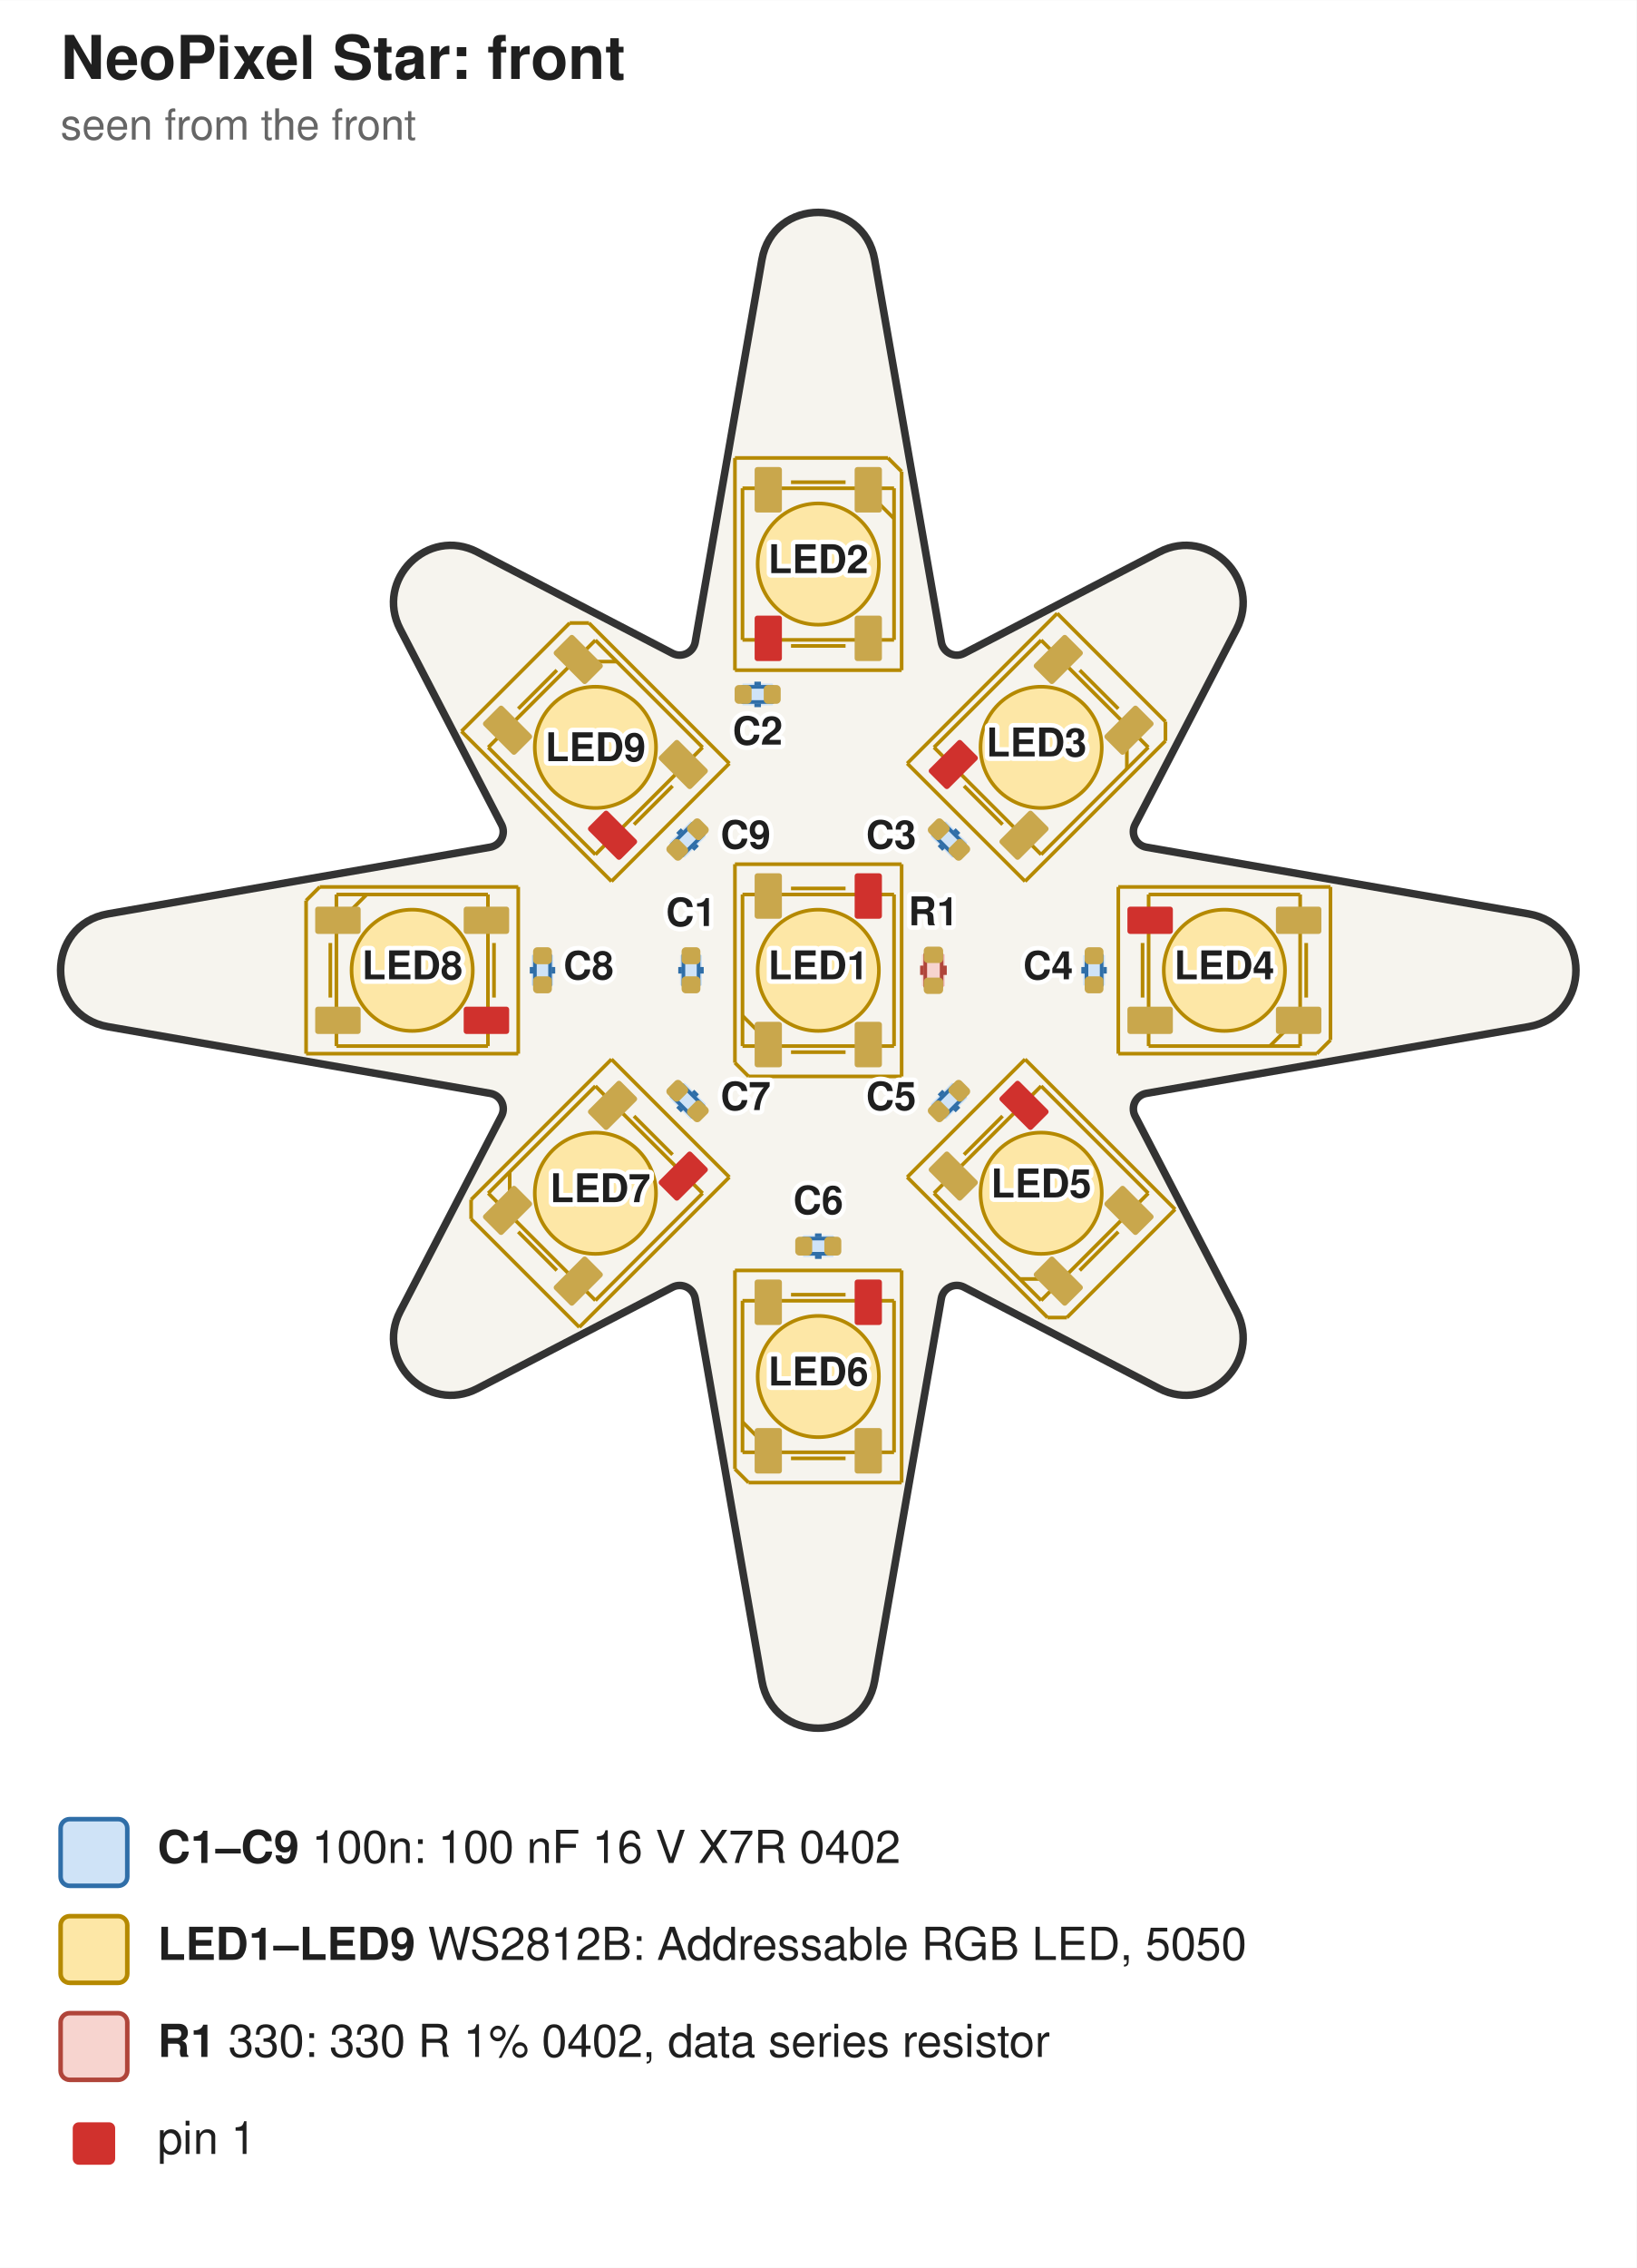
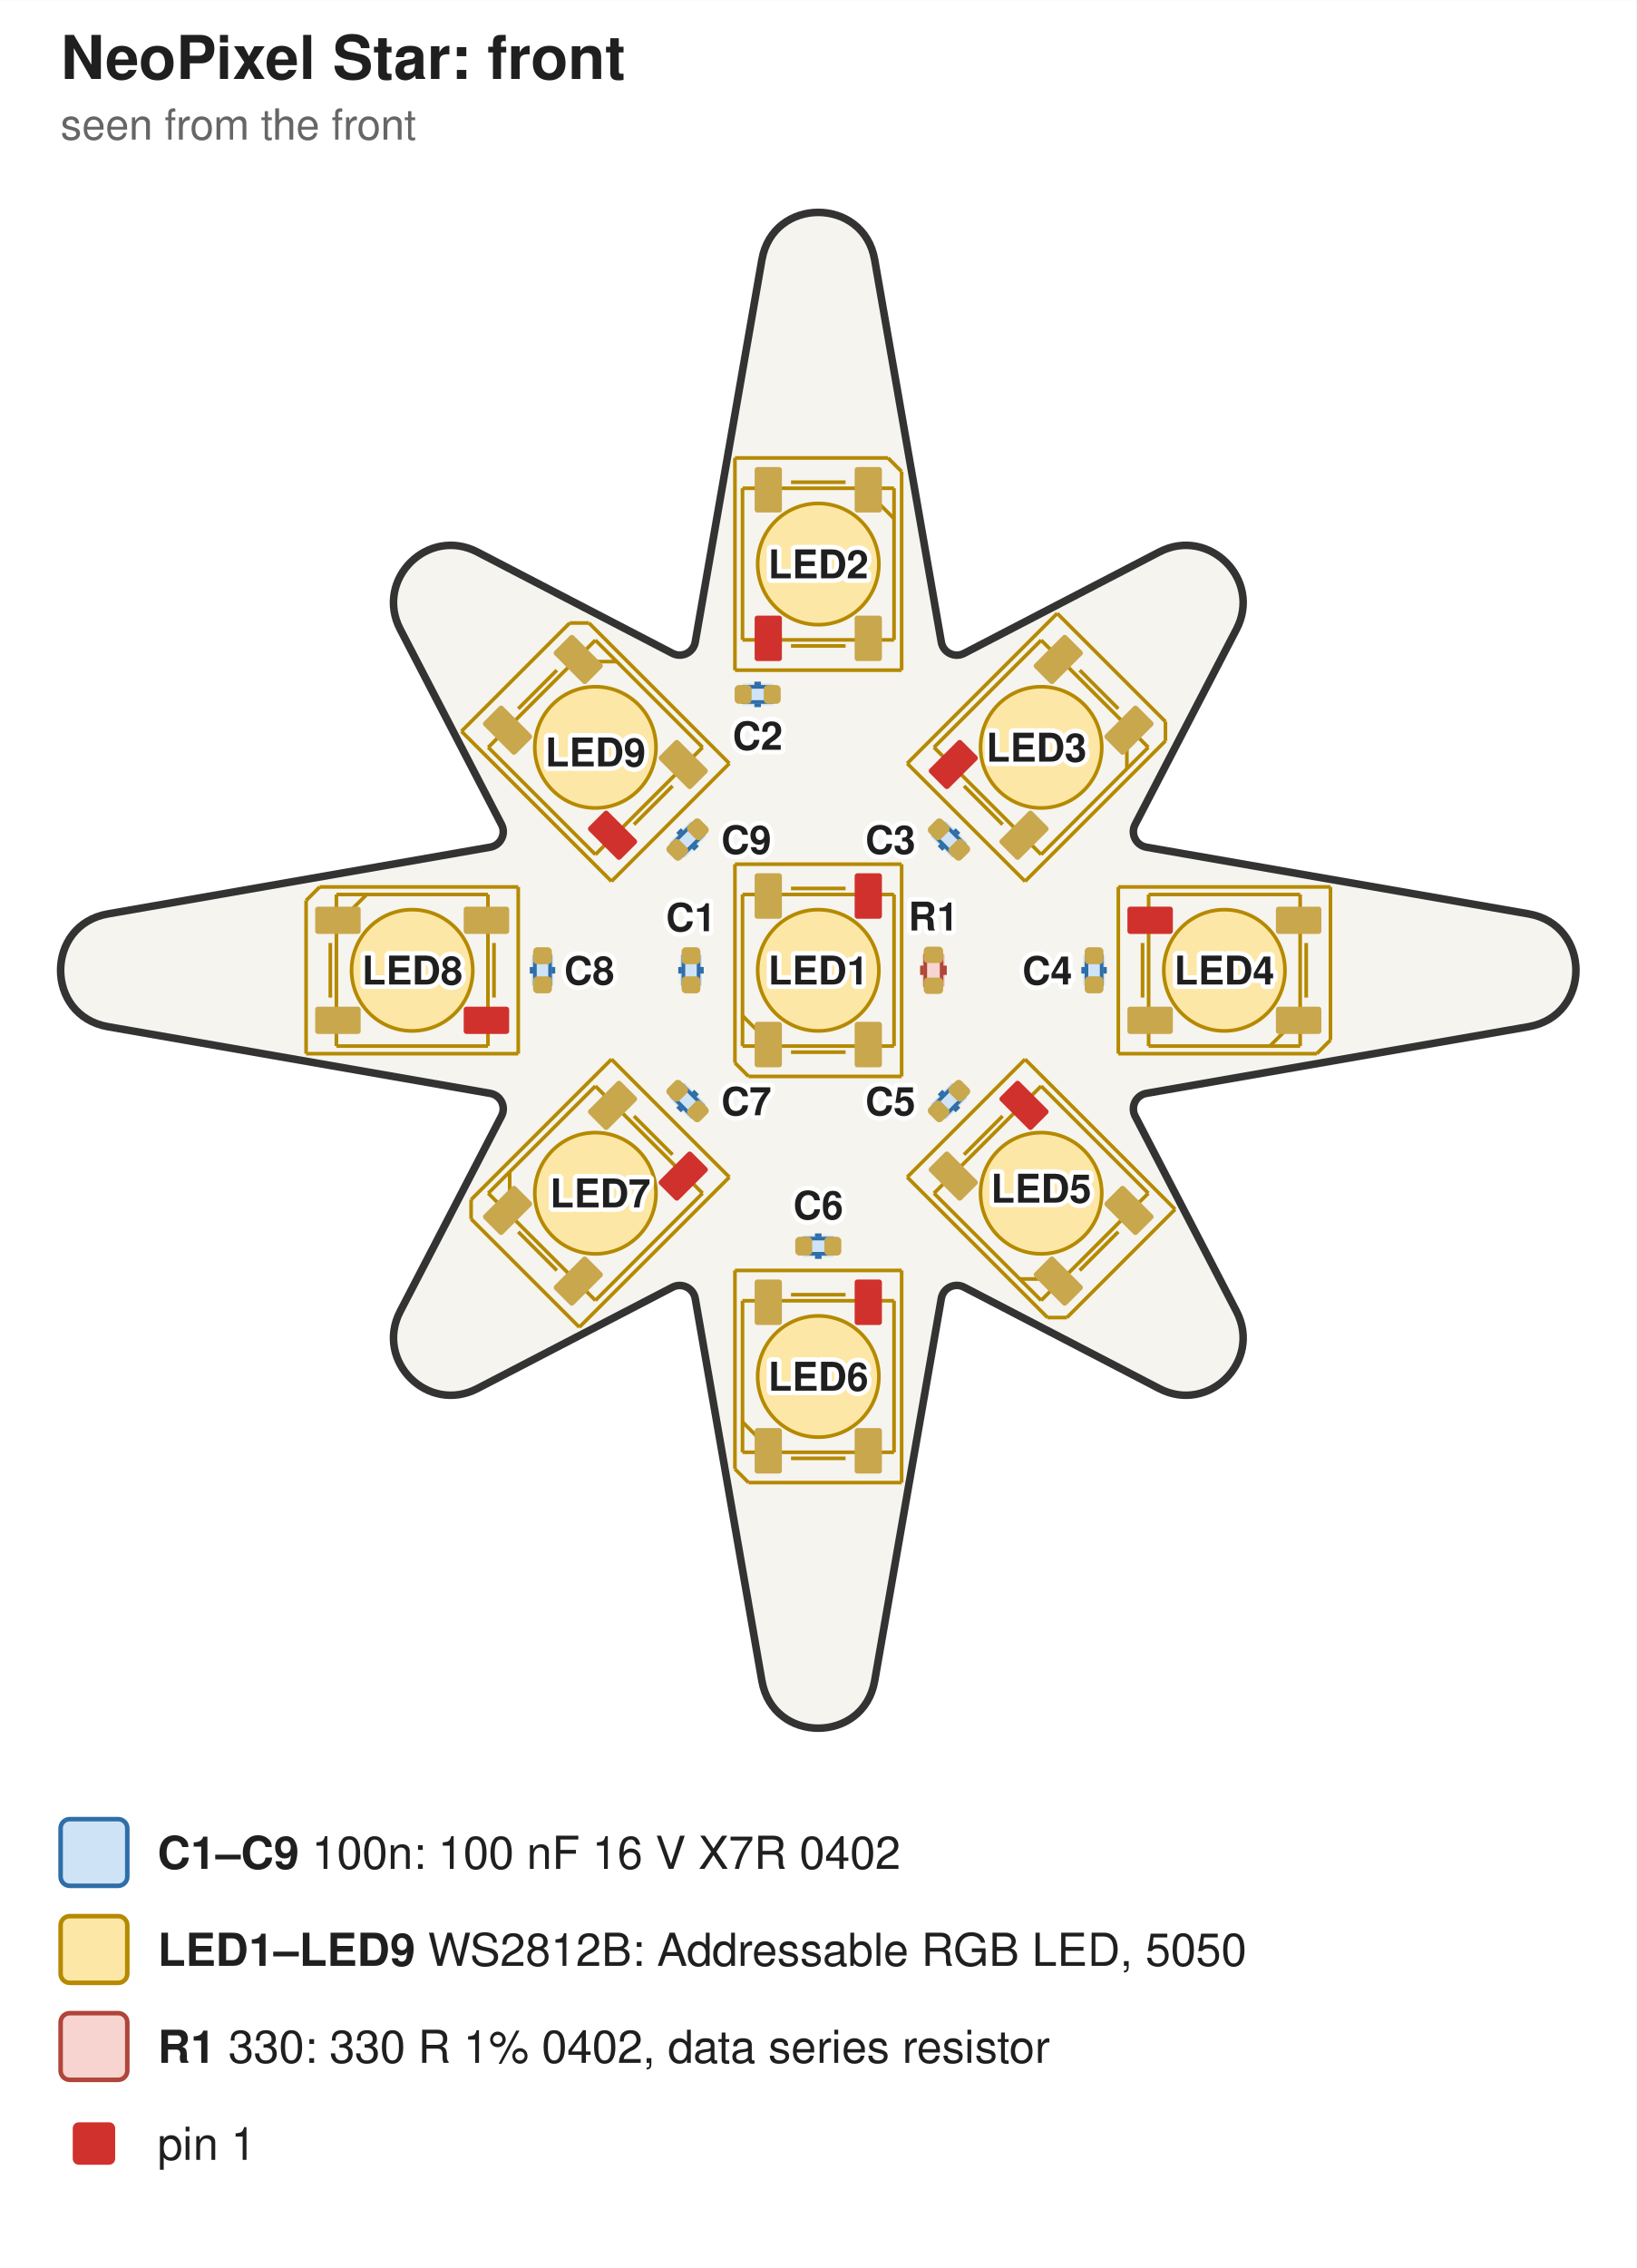
<svg xmlns="http://www.w3.org/2000/svg" viewBox="73 68 54 74.8" width="864" height="1197">
  <rect x="73" y="68" width="54" height="74.8" fill="#ffffff" />
  <g font-family="Helvetica, Arial, sans-serif" fill="#1f1f1f">
    <text x="75" y="70.6" font-size="2" font-weight="bold">NeoPixel Star: front</text>
    <text x="75" y="72.6" font-size="1.4" fill="#666666">seen from the front</text>
  </g>
  <path d="M76.565,98.139 L89.175,95.939 C89.521,95.879 89.709,95.499 89.546,95.188 L86.205,88.75 C85.354,87.113 87.114,85.353 88.752,86.203 L95.188,89.545 C95.5,89.707 95.879,89.519 95.94,89.173 L98.139,76.564 C98.503,74.478 101.497,74.478 101.861,76.564 L104.06,89.174 C104.12,89.52 104.499,89.708 104.811,89.546 L111.251,86.203 C112.889,85.353 114.649,87.113 113.799,88.75 L110.456,95.188 C110.293,95.5 110.482,95.879 110.828,95.94 L123.436,98.139 C125.521,98.503 125.521,101.497 123.436,101.861 L110.828,104.059 C110.482,104.12 110.293,104.499 110.456,104.811 L113.799,111.25 C114.648,112.887 112.889,114.647 111.251,113.797 L104.811,110.453 C104.499,110.291 104.12,110.479 104.06,110.825 L101.861,123.436 C101.497,125.522 98.503,125.522 98.139,123.436 L95.94,110.827 C95.879,110.481 95.5,110.293 95.188,110.455 L88.752,113.797 C87.114,114.647 85.355,112.887 86.205,111.25 L89.546,104.811 C89.709,104.499 89.521,104.12 89.175,104.06 L76.565,101.861 C74.478,101.497 74.478,98.503 76.565,98.139 Z" fill="#f6f4ee" stroke="#333333" stroke-width="0.25" />
  <g transform="translate(95.8,100) rotate(-90)" stroke="#2f6ea8" stroke-width="0.12" fill="none" stroke-linejoin="round">
    <rect x="-0.5" y="-0.36" width="1" height="0.72" fill="#cfe3f7" stroke="none" />
    <line x1="-0.108" y1="-0.36" x2="0.108" y2="-0.36" />
    <line x1="-0.108" y1="0.36" x2="0.108" y2="0.36" />
    <rect x="-0.5" y="-0.25" width="1" height="0.5" />
  </g>
  <g transform="translate(95.8,100) rotate(-90)">
    <g transform="translate(-0.48,0) rotate(-0)" fill="#c9a74c">
      <rect x="-0.28" y="-0.31" width="0.56" height="0.62" rx="0.14" />
    </g>
    <g transform="translate(0.48,0) rotate(-0)" fill="#c9a74c">
      <rect x="-0.28" y="-0.31" width="0.56" height="0.62" rx="0.14" />
    </g>
  </g>
  <g transform="translate(98,90.9) rotate(-180)" stroke="#2f6ea8" stroke-width="0.12" fill="none" stroke-linejoin="round">
    <rect x="-0.5" y="-0.36" width="1" height="0.72" fill="#cfe3f7" stroke="none" />
    <line x1="-0.108" y1="0.36" x2="0.108" y2="0.36" />
    <line x1="-0.108" y1="-0.36" x2="0.108" y2="-0.36" />
    <rect x="-0.5" y="-0.25" width="1" height="0.5" />
  </g>
  <g transform="translate(98,90.9) rotate(-180)">
    <g transform="translate(-0.48,0) rotate(-0)" fill="#c9a74c">
      <rect x="-0.28" y="-0.31" width="0.56" height="0.62" rx="0.14" />
    </g>
    <g transform="translate(0.48,0) rotate(-0)" fill="#c9a74c">
      <rect x="-0.28" y="-0.31" width="0.56" height="0.62" rx="0.14" />
    </g>
  </g>
  <g transform="translate(104.313,95.687) rotate(-135)" stroke="#2f6ea8" stroke-width="0.12" fill="none" stroke-linejoin="round">
    <rect x="-0.5" y="-0.36" width="1" height="0.72" fill="#cfe3f7" stroke="none" />
    <line x1="-0.108" y1="-0.36" x2="0.108" y2="-0.36" />
    <line x1="-0.108" y1="0.36" x2="0.108" y2="0.36" />
    <polygon points="-0.5,-0.25 0.5,-0.25 0.5,0.25 -0.5,0.25" fill="none" />
  </g>
  <g transform="translate(104.313,95.687) rotate(-135)">
    <g transform="translate(-0.48,0) rotate(-0)" fill="#c9a74c">
      <rect x="-0.28" y="-0.31" width="0.56" height="0.62" rx="0.14" />
    </g>
    <g transform="translate(0.48,0) rotate(-0)" fill="#c9a74c">
      <rect x="-0.28" y="-0.31" width="0.56" height="0.62" rx="0.14" />
    </g>
  </g>
  <g transform="translate(109.1,100) rotate(-90)" stroke="#2f6ea8" stroke-width="0.12" fill="none" stroke-linejoin="round">
    <rect x="-0.5" y="-0.36" width="1" height="0.72" fill="#cfe3f7" stroke="none" />
    <line x1="-0.108" y1="-0.36" x2="0.108" y2="-0.36" />
    <line x1="-0.108" y1="0.36" x2="0.108" y2="0.36" />
    <rect x="-0.5" y="-0.25" width="1" height="0.5" />
  </g>
  <g transform="translate(109.1,100) rotate(-90)">
    <g transform="translate(-0.48,0) rotate(-0)" fill="#c9a74c">
      <rect x="-0.28" y="-0.31" width="0.56" height="0.62" rx="0.14" />
    </g>
    <g transform="translate(0.48,0) rotate(-0)" fill="#c9a74c">
      <rect x="-0.28" y="-0.31" width="0.56" height="0.62" rx="0.14" />
    </g>
  </g>
  <g transform="translate(104.313,104.313) rotate(-45)" stroke="#2f6ea8" stroke-width="0.12" fill="none" stroke-linejoin="round">
    <rect x="-0.5" y="-0.36" width="1" height="0.72" fill="#cfe3f7" stroke="none" />
    <line x1="-0.108" y1="-0.36" x2="0.108" y2="-0.36" />
    <line x1="-0.108" y1="0.36" x2="0.108" y2="0.36" />
    <polygon points="-0.5,-0.25 0.5,-0.25 0.5,0.25 -0.5,0.25" fill="none" />
  </g>
  <g transform="translate(104.313,104.313) rotate(-45)">
    <g transform="translate(-0.48,0) rotate(-0)" fill="#c9a74c">
      <rect x="-0.28" y="-0.31" width="0.56" height="0.62" rx="0.14" />
    </g>
    <g transform="translate(0.48,0) rotate(-0)" fill="#c9a74c">
      <rect x="-0.28" y="-0.31" width="0.56" height="0.62" rx="0.14" />
    </g>
  </g>
  <g transform="translate(100,109.1) rotate(-0)" stroke="#2f6ea8" stroke-width="0.12" fill="none" stroke-linejoin="round">
    <rect x="-0.5" y="-0.36" width="1" height="0.72" fill="#cfe3f7" stroke="none" />
    <line x1="-0.108" y1="-0.36" x2="0.108" y2="-0.36" />
    <line x1="-0.108" y1="0.36" x2="0.108" y2="0.36" />
    <rect x="-0.5" y="-0.25" width="1" height="0.5" />
  </g>
  <g transform="translate(100,109.1) rotate(-0)">
    <g transform="translate(-0.48,0) rotate(-0)" fill="#c9a74c">
      <rect x="-0.28" y="-0.31" width="0.56" height="0.62" rx="0.14" />
    </g>
    <g transform="translate(0.48,0) rotate(-0)" fill="#c9a74c">
      <rect x="-0.28" y="-0.31" width="0.56" height="0.62" rx="0.14" />
    </g>
  </g>
  <g transform="translate(95.687,104.313) rotate(45)" stroke="#2f6ea8" stroke-width="0.12" fill="none" stroke-linejoin="round">
    <rect x="-0.5" y="-0.36" width="1" height="0.72" fill="#cfe3f7" stroke="none" />
    <line x1="-0.108" y1="0.36" x2="0.108" y2="0.36" />
    <line x1="-0.108" y1="-0.36" x2="0.108" y2="-0.36" />
    <polygon points="-0.5,-0.25 0.5,-0.25 0.5,0.25 -0.5,0.25" fill="none" />
  </g>
  <g transform="translate(95.687,104.313) rotate(45)">
    <g transform="translate(-0.48,0) rotate(-360)" fill="#c9a74c">
      <rect x="-0.28" y="-0.31" width="0.56" height="0.62" rx="0.14" />
    </g>
    <g transform="translate(0.48,0) rotate(-360)" fill="#c9a74c">
      <rect x="-0.28" y="-0.31" width="0.56" height="0.62" rx="0.14" />
    </g>
  </g>
  <g transform="translate(90.9,100) rotate(90)" stroke="#2f6ea8" stroke-width="0.12" fill="none" stroke-linejoin="round">
    <rect x="-0.5" y="-0.36" width="1" height="0.72" fill="#cfe3f7" stroke="none" />
    <line x1="-0.108" y1="0.36" x2="0.108" y2="0.36" />
    <line x1="-0.108" y1="-0.36" x2="0.108" y2="-0.36" />
    <rect x="-0.5" y="-0.25" width="1" height="0.5" />
  </g>
  <g transform="translate(90.9,100) rotate(90)">
    <g transform="translate(-0.48,0) rotate(-360)" fill="#c9a74c">
      <rect x="-0.28" y="-0.31" width="0.56" height="0.62" rx="0.14" />
    </g>
    <g transform="translate(0.48,0) rotate(-360)" fill="#c9a74c">
      <rect x="-0.28" y="-0.31" width="0.56" height="0.62" rx="0.14" />
    </g>
  </g>
  <g transform="translate(95.687,95.687) rotate(135)" stroke="#2f6ea8" stroke-width="0.12" fill="none" stroke-linejoin="round">
    <rect x="-0.5" y="-0.36" width="1" height="0.72" fill="#cfe3f7" stroke="none" />
    <line x1="-0.108" y1="0.36" x2="0.108" y2="0.36" />
    <line x1="-0.108" y1="-0.36" x2="0.108" y2="-0.36" />
    <polygon points="-0.5,-0.25 0.5,-0.25 0.5,0.25 -0.5,0.25" fill="none" />
  </g>
  <g transform="translate(95.687,95.687) rotate(135)">
    <g transform="translate(-0.48,0) rotate(-360)" fill="#c9a74c">
      <rect x="-0.28" y="-0.31" width="0.56" height="0.62" rx="0.14" />
    </g>
    <g transform="translate(0.48,0) rotate(-360)" fill="#c9a74c">
      <rect x="-0.28" y="-0.31" width="0.56" height="0.62" rx="0.14" />
    </g>
  </g>
  <g transform="translate(100,100) rotate(90)" stroke="#b58900" stroke-width="0.12" fill="none" stroke-linejoin="round">
    <circle cx="0" cy="0" r="2" fill="#fde7a6" stroke="none" />
    <line x1="-3.5" y1="2.75" x2="3.05" y2="2.75" />
    <line x1="3.05" y1="2.75" x2="3.5" y2="2.3" />
    <line x1="-2.5" y1="2.5" x2="2.5" y2="2.5" />
    <line x1="2.5" y1="2.5" x2="2.5" y2="-2.5" />
    <line x1="3.5" y1="2.3" x2="3.5" y2="-2.75" />
    <line x1="2.5" y1="1.5" x2="1.5" y2="2.5" />
    <line x1="-2.7" y1="0.9" x2="-2.7" y2="-0.9" />
    <line x1="2.7" y1="0.9" x2="2.7" y2="-0.9" />
    <line x1="-2.5" y1="-2.5" x2="-2.5" y2="2.5" />
    <line x1="2.5" y1="-2.5" x2="-2.5" y2="-2.5" />
    <line x1="-3.5" y1="-2.75" x2="-3.5" y2="2.75" />
    <line x1="-3.5" y1="-2.75" x2="3.5" y2="-2.75" />
    <circle cx="0" cy="0" r="2" fill="none" />
  </g>
  <g transform="translate(100,100) rotate(90)">
    <g transform="translate(-2.45,-1.65) rotate(-360)" fill="#d0312d">
      <rect x="-0.75" y="-0.45" width="1.5" height="0.9" rx="0.09" />
    </g>
    <g transform="translate(-2.45,1.65) rotate(-360)" fill="#c9a74c">
      <rect x="-0.75" y="-0.45" width="1.5" height="0.9" rx="0.09" />
    </g>
    <g transform="translate(2.45,1.65) rotate(-360)" fill="#c9a74c">
      <rect x="-0.75" y="-0.45" width="1.5" height="0.9" rx="0.09" />
    </g>
    <g transform="translate(2.45,-1.65) rotate(-360)" fill="#c9a74c">
      <rect x="-0.75" y="-0.45" width="1.5" height="0.9" rx="0.09" />
    </g>
  </g>
  <g transform="translate(100,86.6) rotate(-90)" stroke="#b58900" stroke-width="0.12" fill="none" stroke-linejoin="round">
    <circle cx="0" cy="0" r="2" fill="#fde7a6" stroke="none" />
    <line x1="-3.5" y1="-2.75" x2="3.5" y2="-2.75" />
    <line x1="-3.5" y1="-2.75" x2="-3.5" y2="2.75" />
    <line x1="2.5" y1="-2.5" x2="-2.5" y2="-2.5" />
    <line x1="-2.5" y1="-2.5" x2="-2.5" y2="2.5" />
    <line x1="2.7" y1="0.9" x2="2.7" y2="-0.9" />
    <line x1="-2.7" y1="0.9" x2="-2.7" y2="-0.9" />
    <line x1="2.5" y1="1.5" x2="1.5" y2="2.5" />
    <line x1="3.5" y1="2.3" x2="3.5" y2="-2.75" />
    <line x1="2.5" y1="2.5" x2="2.5" y2="-2.5" />
    <line x1="-2.5" y1="2.5" x2="2.5" y2="2.5" />
    <line x1="3.05" y1="2.75" x2="3.5" y2="2.3" />
    <line x1="-3.5" y1="2.75" x2="3.05" y2="2.75" />
    <circle cx="0" cy="0" r="2" fill="none" />
  </g>
  <g transform="translate(100,86.6) rotate(-90)">
    <g transform="translate(-2.45,-1.65) rotate(-0)" fill="#d0312d">
      <rect x="-0.75" y="-0.45" width="1.5" height="0.9" rx="0.09" />
    </g>
    <g transform="translate(-2.45,1.65) rotate(-0)" fill="#c9a74c">
      <rect x="-0.75" y="-0.45" width="1.5" height="0.9" rx="0.09" />
    </g>
    <g transform="translate(2.45,1.65) rotate(-0)" fill="#c9a74c">
      <rect x="-0.75" y="-0.45" width="1.5" height="0.9" rx="0.09" />
    </g>
    <g transform="translate(2.45,-1.65) rotate(-0)" fill="#c9a74c">
      <rect x="-0.75" y="-0.45" width="1.5" height="0.9" rx="0.09" />
    </g>
  </g>
  <g transform="translate(107.354,92.646) rotate(-45)" stroke="#b58900" stroke-width="0.12" fill="none" stroke-linejoin="round">
    <circle cx="0" cy="0" r="2" fill="#fde7a6" stroke="none" />
    <line x1="-3.5" y1="-2.75" x2="-3.5" y2="2.75" />
    <line x1="-3.5" y1="-2.75" x2="3.5" y2="-2.75" />
    <line x1="-2.5" y1="-2.5" x2="-2.5" y2="2.5" />
    <line x1="-2.7" y1="0.9" x2="-2.7" y2="-0.9" />
    <line x1="-3.5" y1="2.75" x2="3.05" y2="2.75" />
    <line x1="2.5" y1="-2.5" x2="-2.5" y2="-2.5" />
    <line x1="-2.5" y1="2.5" x2="2.5" y2="2.5" />
    <line x1="2.7" y1="0.9" x2="2.7" y2="-0.9" />
    <line x1="2.5" y1="1.5" x2="1.5" y2="2.5" />
    <line x1="2.5" y1="2.5" x2="2.5" y2="-2.5" />
    <line x1="3.5" y1="2.3" x2="3.5" y2="-2.75" />
    <line x1="3.05" y1="2.75" x2="3.5" y2="2.3" />
    <circle cx="0" cy="0" r="2" fill="none" />
  </g>
  <g transform="translate(107.354,92.646) rotate(-45)">
    <g transform="translate(-2.45,-1.65) rotate(-0)" fill="#d0312d">
      <rect x="-0.75" y="-0.45" width="1.5" height="0.9" rx="0.09" />
    </g>
    <g transform="translate(-2.45,1.65) rotate(-0)" fill="#c9a74c">
      <rect x="-0.75" y="-0.45" width="1.5" height="0.9" rx="0.09" />
    </g>
    <g transform="translate(2.45,1.65) rotate(-0)" fill="#c9a74c">
      <rect x="-0.75" y="-0.45" width="1.5" height="0.9" rx="0.09" />
    </g>
    <g transform="translate(2.45,-1.65) rotate(-0)" fill="#c9a74c">
      <rect x="-0.75" y="-0.45" width="1.5" height="0.9" rx="0.09" />
    </g>
  </g>
  <g transform="translate(113.4,100) rotate(-0)" stroke="#b58900" stroke-width="0.12" fill="none" stroke-linejoin="round">
    <circle cx="0" cy="0" r="2" fill="#fde7a6" stroke="none" />
    <line x1="-3.5" y1="-2.75" x2="-3.5" y2="2.75" />
    <line x1="-3.5" y1="-2.75" x2="3.5" y2="-2.75" />
    <line x1="-3.5" y1="2.75" x2="3.05" y2="2.75" />
    <line x1="-2.7" y1="0.9" x2="-2.7" y2="-0.9" />
    <line x1="-2.5" y1="-2.5" x2="-2.5" y2="2.5" />
    <line x1="-2.5" y1="2.5" x2="2.5" y2="2.5" />
    <line x1="2.5" y1="-2.5" x2="-2.5" y2="-2.5" />
    <line x1="2.5" y1="1.5" x2="1.5" y2="2.5" />
    <line x1="2.5" y1="2.5" x2="2.5" y2="-2.5" />
    <line x1="2.7" y1="0.9" x2="2.7" y2="-0.9" />
    <line x1="3.05" y1="2.75" x2="3.5" y2="2.3" />
    <line x1="3.5" y1="2.3" x2="3.5" y2="-2.75" />
    <circle cx="0" cy="0" r="2" fill="none" />
  </g>
  <g transform="translate(113.4,100) rotate(-0)">
    <g transform="translate(-2.45,-1.65) rotate(-0)" fill="#d0312d">
      <rect x="-0.75" y="-0.45" width="1.5" height="0.9" rx="0.09" />
    </g>
    <g transform="translate(-2.45,1.65) rotate(-0)" fill="#c9a74c">
      <rect x="-0.75" y="-0.45" width="1.5" height="0.9" rx="0.09" />
    </g>
    <g transform="translate(2.45,1.65) rotate(-0)" fill="#c9a74c">
      <rect x="-0.75" y="-0.45" width="1.5" height="0.9" rx="0.09" />
    </g>
    <g transform="translate(2.45,-1.65) rotate(-0)" fill="#c9a74c">
      <rect x="-0.75" y="-0.45" width="1.5" height="0.9" rx="0.09" />
    </g>
  </g>
  <g transform="translate(107.354,107.354) rotate(45)" stroke="#b58900" stroke-width="0.12" fill="none" stroke-linejoin="round">
    <circle cx="0" cy="0" r="2" fill="#fde7a6" stroke="none" />
    <line x1="-3.5" y1="2.75" x2="3.05" y2="2.75" />
    <line x1="-2.5" y1="2.5" x2="2.5" y2="2.5" />
    <line x1="-2.7" y1="0.9" x2="-2.7" y2="-0.9" />
    <line x1="-3.5" y1="-2.75" x2="-3.5" y2="2.75" />
    <line x1="-3.5" y1="-2.75" x2="3.5" y2="-2.75" />
    <line x1="-2.5" y1="-2.5" x2="-2.5" y2="2.5" />
    <line x1="2.5" y1="2.5" x2="2.5" y2="-2.5" />
    <line x1="3.05" y1="2.75" x2="3.5" y2="2.3" />
    <line x1="2.5" y1="1.5" x2="1.5" y2="2.5" />
    <line x1="3.5" y1="2.3" x2="3.5" y2="-2.75" />
    <line x1="2.7" y1="0.9" x2="2.7" y2="-0.9" />
    <line x1="2.5" y1="-2.5" x2="-2.5" y2="-2.5" />
    <circle cx="0" cy="0" r="2" fill="none" />
  </g>
  <g transform="translate(107.354,107.354) rotate(45)">
    <g transform="translate(-2.45,-1.65) rotate(-360)" fill="#d0312d">
      <rect x="-0.75" y="-0.45" width="1.5" height="0.9" rx="0.09" />
    </g>
    <g transform="translate(-2.45,1.65) rotate(-360)" fill="#c9a74c">
      <rect x="-0.75" y="-0.45" width="1.5" height="0.9" rx="0.09" />
    </g>
    <g transform="translate(2.45,1.65) rotate(-360)" fill="#c9a74c">
      <rect x="-0.75" y="-0.45" width="1.5" height="0.9" rx="0.09" />
    </g>
    <g transform="translate(2.45,-1.65) rotate(-360)" fill="#c9a74c">
      <rect x="-0.75" y="-0.45" width="1.5" height="0.9" rx="0.09" />
    </g>
  </g>
  <g transform="translate(100,113.4) rotate(90)" stroke="#b58900" stroke-width="0.12" fill="none" stroke-linejoin="round">
    <circle cx="0" cy="0" r="2" fill="#fde7a6" stroke="none" />
    <line x1="-3.5" y1="2.75" x2="3.05" y2="2.75" />
    <line x1="3.05" y1="2.75" x2="3.5" y2="2.3" />
    <line x1="-2.5" y1="2.5" x2="2.5" y2="2.5" />
    <line x1="2.5" y1="2.5" x2="2.5" y2="-2.5" />
    <line x1="3.5" y1="2.3" x2="3.5" y2="-2.75" />
    <line x1="2.5" y1="1.5" x2="1.5" y2="2.5" />
    <line x1="-2.7" y1="0.9" x2="-2.7" y2="-0.9" />
    <line x1="2.7" y1="0.9" x2="2.7" y2="-0.9" />
    <line x1="-2.5" y1="-2.5" x2="-2.5" y2="2.5" />
    <line x1="2.5" y1="-2.5" x2="-2.5" y2="-2.5" />
    <line x1="-3.5" y1="-2.75" x2="-3.5" y2="2.75" />
    <line x1="-3.5" y1="-2.75" x2="3.5" y2="-2.75" />
    <circle cx="0" cy="0" r="2" fill="none" />
  </g>
  <g transform="translate(100,113.4) rotate(90)">
    <g transform="translate(-2.45,-1.65) rotate(-360)" fill="#d0312d">
      <rect x="-0.75" y="-0.45" width="1.5" height="0.9" rx="0.09" />
    </g>
    <g transform="translate(-2.45,1.65) rotate(-360)" fill="#c9a74c">
      <rect x="-0.75" y="-0.45" width="1.5" height="0.9" rx="0.09" />
    </g>
    <g transform="translate(2.45,1.65) rotate(-360)" fill="#c9a74c">
      <rect x="-0.75" y="-0.45" width="1.5" height="0.9" rx="0.09" />
    </g>
    <g transform="translate(2.45,-1.65) rotate(-360)" fill="#c9a74c">
      <rect x="-0.75" y="-0.45" width="1.5" height="0.9" rx="0.09" />
    </g>
  </g>
  <g transform="translate(92.646,107.354) rotate(135)" stroke="#b58900" stroke-width="0.12" fill="none" stroke-linejoin="round">
    <circle cx="0" cy="0" r="2" fill="#fde7a6" stroke="none" />
    <line x1="3.05" y1="2.75" x2="3.5" y2="2.3" />
    <line x1="3.5" y1="2.3" x2="3.5" y2="-2.75" />
    <line x1="2.5" y1="2.5" x2="2.5" y2="-2.5" />
    <line x1="2.5" y1="1.5" x2="1.5" y2="2.5" />
    <line x1="2.7" y1="0.9" x2="2.7" y2="-0.9" />
    <line x1="-2.5" y1="2.5" x2="2.5" y2="2.5" />
    <line x1="2.5" y1="-2.5" x2="-2.5" y2="-2.5" />
    <line x1="-3.5" y1="2.75" x2="3.05" y2="2.75" />
    <line x1="-2.7" y1="0.9" x2="-2.7" y2="-0.9" />
    <line x1="-2.5" y1="-2.5" x2="-2.5" y2="2.5" />
    <line x1="-3.5" y1="-2.75" x2="3.5" y2="-2.75" />
    <line x1="-3.5" y1="-2.75" x2="-3.5" y2="2.75" />
    <circle cx="0" cy="0" r="2" fill="none" />
  </g>
  <g transform="translate(92.646,107.354) rotate(135)">
    <g transform="translate(-2.45,-1.65) rotate(-360)" fill="#d0312d">
      <rect x="-0.75" y="-0.45" width="1.5" height="0.9" rx="0.09" />
    </g>
    <g transform="translate(-2.45,1.65) rotate(-360)" fill="#c9a74c">
      <rect x="-0.75" y="-0.45" width="1.5" height="0.9" rx="0.09" />
    </g>
    <g transform="translate(2.45,1.65) rotate(-360)" fill="#c9a74c">
      <rect x="-0.75" y="-0.45" width="1.5" height="0.9" rx="0.09" />
    </g>
    <g transform="translate(2.45,-1.65) rotate(-360)" fill="#c9a74c">
      <rect x="-0.75" y="-0.45" width="1.5" height="0.9" rx="0.09" />
    </g>
  </g>
  <g transform="translate(86.6,100) rotate(-180)" stroke="#b58900" stroke-width="0.12" fill="none" stroke-linejoin="round">
    <circle cx="0" cy="0" r="2" fill="#fde7a6" stroke="none" />
    <line x1="3.5" y1="2.3" x2="3.5" y2="-2.75" />
    <line x1="3.05" y1="2.75" x2="3.5" y2="2.3" />
    <line x1="2.7" y1="0.9" x2="2.7" y2="-0.9" />
    <line x1="2.5" y1="2.5" x2="2.5" y2="-2.5" />
    <line x1="2.5" y1="1.5" x2="1.5" y2="2.5" />
    <line x1="2.5" y1="-2.5" x2="-2.5" y2="-2.5" />
    <line x1="-2.5" y1="2.5" x2="2.5" y2="2.5" />
    <line x1="-2.5" y1="-2.5" x2="-2.5" y2="2.5" />
    <line x1="-2.7" y1="0.9" x2="-2.7" y2="-0.9" />
    <line x1="-3.5" y1="2.75" x2="3.05" y2="2.75" />
    <line x1="-3.5" y1="-2.75" x2="3.5" y2="-2.75" />
    <line x1="-3.5" y1="-2.75" x2="-3.5" y2="2.75" />
    <circle cx="0" cy="0" r="2" fill="none" />
  </g>
  <g transform="translate(86.6,100) rotate(-180)">
    <g transform="translate(-2.45,-1.65) rotate(-0)" fill="#d0312d">
      <rect x="-0.75" y="-0.45" width="1.5" height="0.9" rx="0.09" />
    </g>
    <g transform="translate(-2.45,1.65) rotate(-0)" fill="#c9a74c">
      <rect x="-0.75" y="-0.45" width="1.5" height="0.9" rx="0.09" />
    </g>
    <g transform="translate(2.45,1.65) rotate(-0)" fill="#c9a74c">
      <rect x="-0.75" y="-0.45" width="1.5" height="0.9" rx="0.09" />
    </g>
    <g transform="translate(2.45,-1.65) rotate(-0)" fill="#c9a74c">
      <rect x="-0.75" y="-0.45" width="1.5" height="0.9" rx="0.09" />
    </g>
  </g>
  <g transform="translate(92.646,92.646) rotate(-135)" stroke="#b58900" stroke-width="0.12" fill="none" stroke-linejoin="round">
    <circle cx="0" cy="0" r="2" fill="#fde7a6" stroke="none" />
    <line x1="2.5" y1="-2.5" x2="-2.5" y2="-2.5" />
    <line x1="2.7" y1="0.9" x2="2.7" y2="-0.9" />
    <line x1="3.5" y1="2.3" x2="3.5" y2="-2.75" />
    <line x1="2.5" y1="1.5" x2="1.5" y2="2.5" />
    <line x1="3.05" y1="2.75" x2="3.5" y2="2.3" />
    <line x1="2.5" y1="2.5" x2="2.5" y2="-2.5" />
    <line x1="-2.5" y1="-2.5" x2="-2.5" y2="2.5" />
    <line x1="-3.5" y1="-2.75" x2="3.5" y2="-2.75" />
    <line x1="-3.5" y1="-2.75" x2="-3.5" y2="2.75" />
    <line x1="-2.7" y1="0.9" x2="-2.7" y2="-0.9" />
    <line x1="-2.5" y1="2.5" x2="2.5" y2="2.5" />
    <line x1="-3.5" y1="2.75" x2="3.05" y2="2.75" />
    <circle cx="0" cy="0" r="2" fill="none" />
  </g>
  <g transform="translate(92.646,92.646) rotate(-135)">
    <g transform="translate(-2.45,-1.65) rotate(-0)" fill="#d0312d">
      <rect x="-0.75" y="-0.45" width="1.5" height="0.9" rx="0.09" />
    </g>
    <g transform="translate(-2.45,1.65) rotate(-0)" fill="#c9a74c">
      <rect x="-0.75" y="-0.45" width="1.5" height="0.9" rx="0.09" />
    </g>
    <g transform="translate(2.45,1.65) rotate(-0)" fill="#c9a74c">
      <rect x="-0.75" y="-0.45" width="1.5" height="0.9" rx="0.09" />
    </g>
    <g transform="translate(2.45,-1.65) rotate(-0)" fill="#c9a74c">
      <rect x="-0.75" y="-0.45" width="1.5" height="0.9" rx="0.09" />
    </g>
  </g>
  <g transform="translate(103.8,100) rotate(90)" stroke="#b0453a" stroke-width="0.12" fill="none" stroke-linejoin="round">
    <rect x="-0.525" y="-0.38" width="1.05" height="0.76" fill="#f7d4cf" stroke="none" />
    <line x1="-0.154" y1="0.38" x2="0.154" y2="0.38" />
    <line x1="-0.154" y1="-0.38" x2="0.154" y2="-0.38" />
    <rect x="-0.525" y="-0.27" width="1.05" height="0.54" />
  </g>
  <g transform="translate(103.8,100) rotate(90)">
    <g transform="translate(-0.51,0) rotate(-360)" fill="#c9a74c">
      <rect x="-0.27" y="-0.32" width="0.54" height="0.64" rx="0.135" />
    </g>
    <g transform="translate(0.51,0) rotate(-360)" fill="#c9a74c">
      <rect x="-0.27" y="-0.32" width="0.54" height="0.64" rx="0.135" />
    </g>
  </g>
-   <g font-family="Helvetica, Arial, sans-serif" font-size="1.3" font-weight="bold" fill="#1f1f1f" text-anchor="middle" dominant-baseline="central" stroke="#ffffff" stroke-width="0.3" paint-order="stroke" stroke-linejoin="round">
-     <text x="100" y="100">LED1</text>
-     <text x="100" y="86.6">LED2</text>
-     <text x="107.195" y="92.646">LED3</text>
-     <text x="113.4" y="100">LED4</text>
-     <text x="107.354" y="107.195">LED5</text>
-     <text x="100" y="113.4">LED6</text>
-     <text x="92.805" y="107.354">LED7</text>
-     <text x="86.6" y="100">LED8</text>
-     <text x="92.646" y="92.805">LED9</text>
-     <text x="95.8" y="98.24">C1</text>
-     <text x="98" y="92.26">C2</text>
-     <text x="102.401" y="95.687">C3</text>
-     <text x="107.584" y="100">C4</text>
-     <text x="102.401" y="104.313">C5</text>
-     <text x="100" y="107.74">C6</text>
-     <text x="97.599" y="104.313">C7</text>
-     <text x="92.416" y="100">C8</text>
-     <text x="97.599" y="95.687">C9</text>
-     <text x="103.8" y="98.22">R1</text>
-   </g>
-   <g font-family="Helvetica, Arial, sans-serif" font-size="1.5" fill="#1f1f1f" dominant-baseline="central">
+   <g font-family="Helvetica, Arial, sans-serif" font-size="1.3" font-weight="bold" fill="#1f1f1f" text-anchor="middle" stroke="#ffffff" stroke-width="0.3" paint-order="stroke" stroke-linejoin="round">
+     <text x="100" y="100.468">LED1</text>
+     <text x="100" y="87.068">LED2</text>
+     <text x="107.195" y="93.114">LED3</text>
+     <text x="113.4" y="100.468">LED4</text>
+     <text x="107.354" y="107.663">LED5</text>
+     <text x="100" y="113.868">LED6</text>
+     <text x="92.805" y="107.822">LED7</text>
+     <text x="86.6" y="100.468">LED8</text>
+     <text x="92.646" y="93.273">LED9</text>
+     <text x="95.8" y="98.708">C1</text>
+     <text x="98" y="92.728">C2</text>
+     <text x="102.376" y="96.155">C3</text>
+     <text x="107.559" y="100.468">C4</text>
+     <text x="102.376" y="104.781">C5</text>
+     <text x="100" y="108.208">C6</text>
+     <text x="97.624" y="104.781">C7</text>
+     <text x="92.441" y="100.468">C8</text>
+     <text x="97.624" y="96.155">C9</text>
+     <text x="103.8" y="98.688">R1</text>
+   </g>
+   <g font-family="Helvetica, Arial, sans-serif" font-size="1.5" fill="#1f1f1f">
    <rect x="75" y="128" width="2.2" height="2.2" rx="0.3" fill="#cfe3f7" stroke="#2f6ea8" stroke-width="0.15" />
-     <text x="78.2" y="129.1">
+     <text x="78.2" y="129.64">
      <tspan font-weight="bold">C1–C9</tspan>  100n: 100 nF 16 V X7R 0402</text>
    <rect x="75" y="131.2" width="2.2" height="2.2" rx="0.3" fill="#fde7a6" stroke="#b58900" stroke-width="0.15" />
-     <text x="78.2" y="132.3">
+     <text x="78.2" y="132.84">
      <tspan font-weight="bold">LED1–LED9</tspan>  WS2812B: Addressable RGB LED, 5050</text>
    <rect x="75" y="134.4" width="2.2" height="2.2" rx="0.3" fill="#f7d4cf" stroke="#b0453a" stroke-width="0.15" />
-     <text x="78.2" y="135.5">
+     <text x="78.2" y="136.04">
      <tspan font-weight="bold">R1</tspan>  330: 330 R 1% 0402, data series resistor</text>
    <rect x="75.4" y="138" width="1.4" height="1.4" rx="0.2" fill="#d0312d" />
-     <text x="78.2" y="138.7">pin 1</text>
+     <text x="78.2" y="139.24">pin 1</text>
  </g>
</svg>
